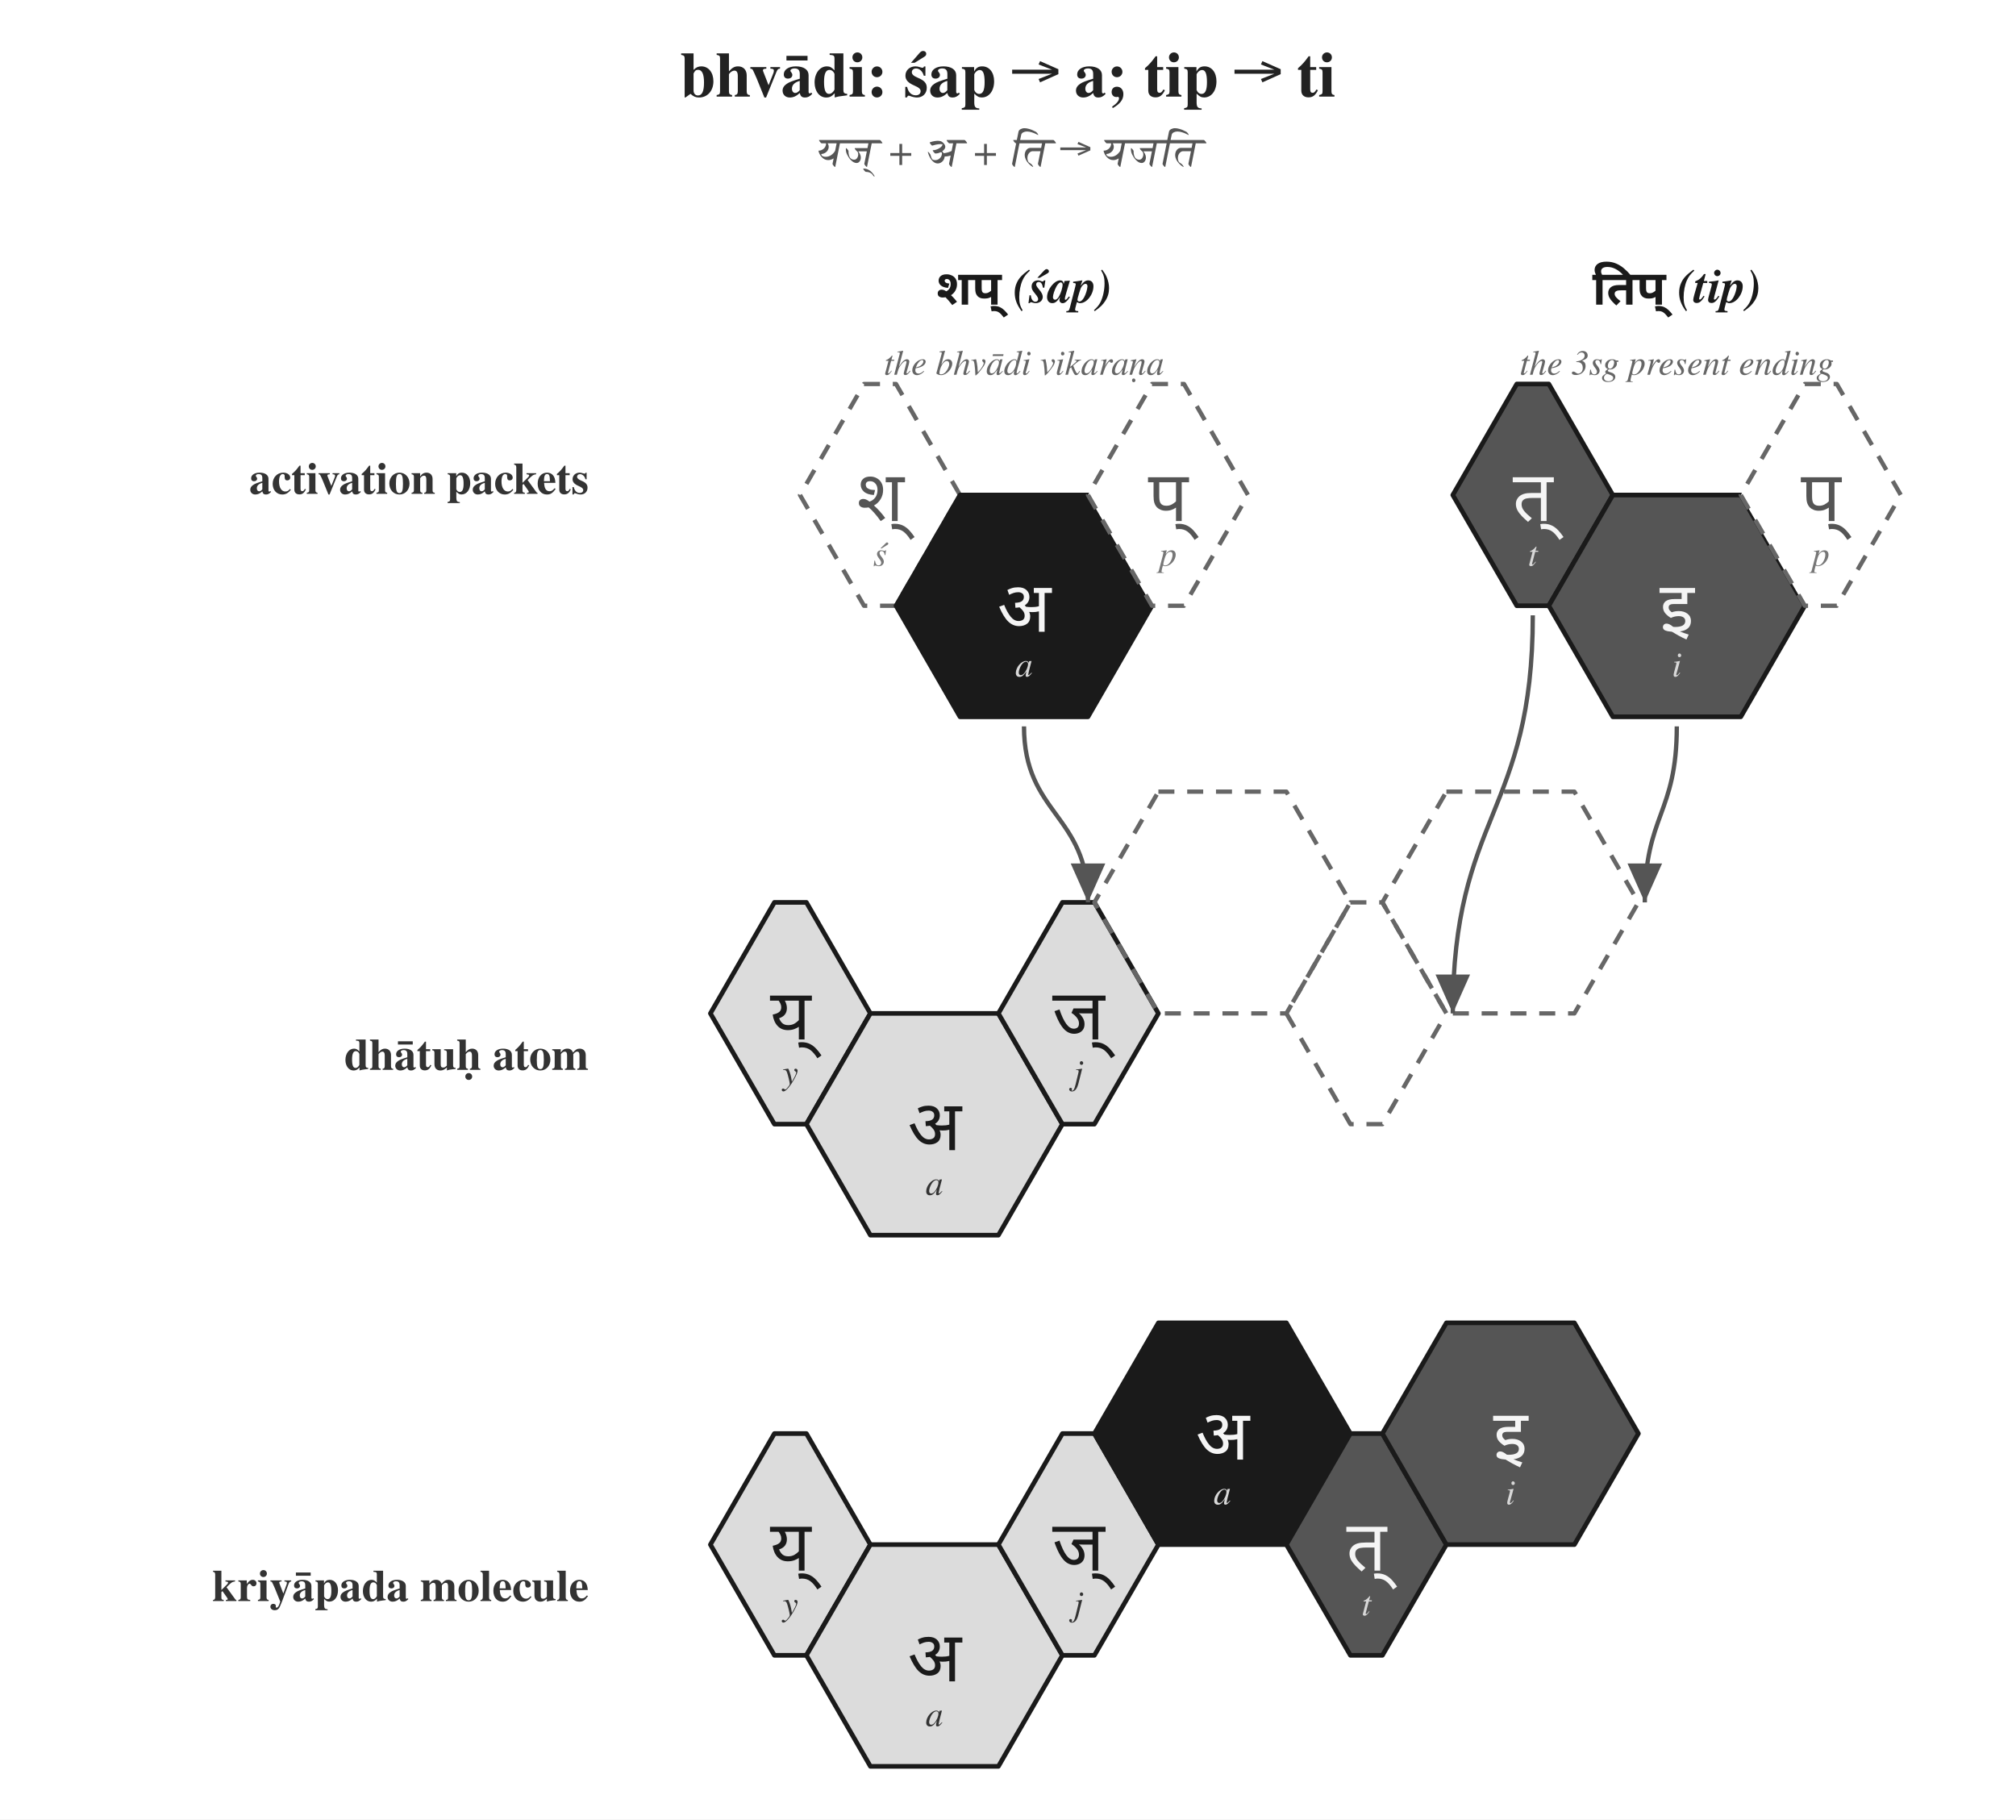
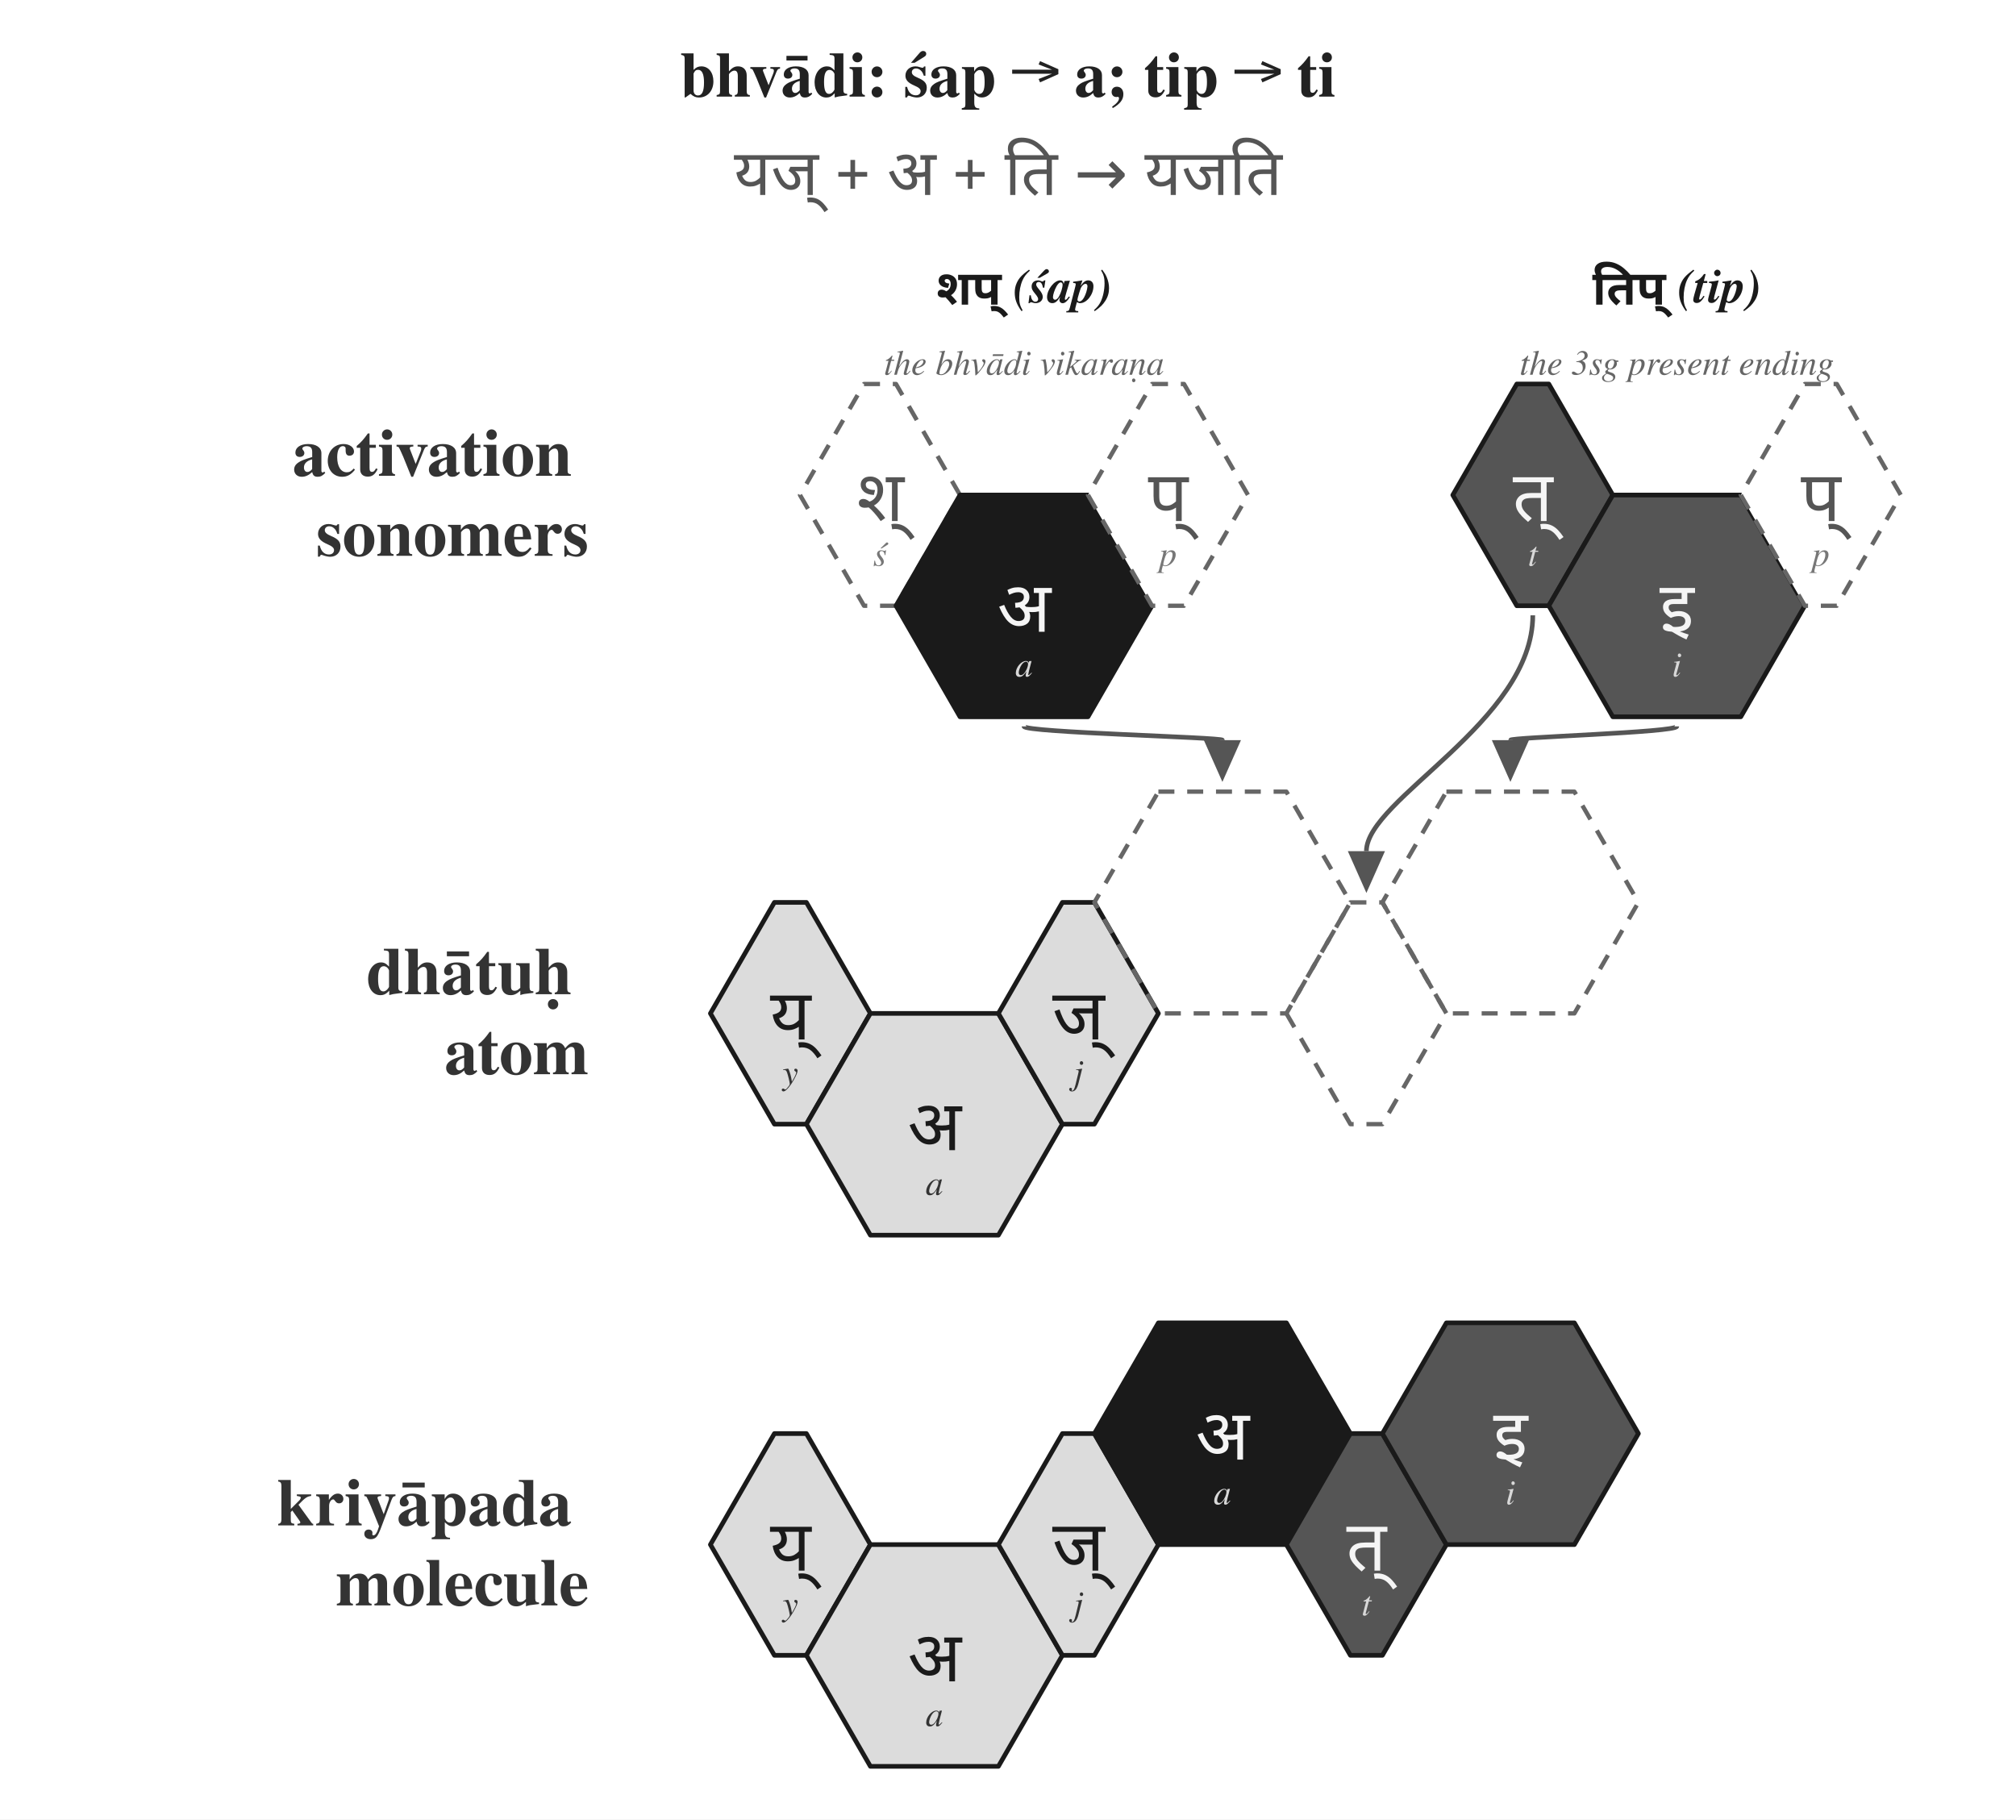
<svg xmlns="http://www.w3.org/2000/svg" viewBox="0 0 630.0 568.6" width="630.0" height="568.6">
  <rect x="0" y="0" width="630.0" height="568.6" fill="white" />
  <defs>
-     <marker id="arrowhead" markerWidth="10" markerHeight="8" refX="9" refY="4" orient="auto" markerUnits="strokeWidth">
+     <marker id="arrowhead" markerWidth="10" markerHeight="8" refX="0" refY="4" orient="auto" markerUnits="strokeWidth">
      <polygon points="0,0 9,4 0,8" fill="#555555" />
    </marker>
  </defs>
  <text x="315.0" y="24.0" font-family="Charter, Georgia, Times, serif" font-size="20" font-weight="700" text-anchor="middle" dominant-baseline="middle" fill="#222222">bhvādi: śap → a; tip → ti</text>
-   <text x="315.0" y="48.0" font-family="Charter, Georgia, Times, serif" font-size="13" font-style="italic" text-anchor="middle" dominant-baseline="middle" fill="#555555">यज् + अ + ति → यजति</text>
-   <text x="184.0" y="150.0" font-family="Charter, Georgia, Times, serif" font-size="14" font-weight="600" text-anchor="end" dominant-baseline="middle" fill="#333333">activation packets</text>
-   <text x="184.0" y="330.0" font-family="Charter, Georgia, Times, serif" font-size="14" font-weight="600" text-anchor="end" dominant-baseline="middle" fill="#333333">dhātuḥ atom</text>
-   <text x="184.0" y="496.0" font-family="Charter, Georgia, Times, serif" font-size="14" font-weight="600" text-anchor="end" dominant-baseline="middle" fill="#333333">kriyāpada molecule</text>
+   <text x="315.0" y="54.0" font-family="Noto Sans Devanagari, Kohinoor Devanagari, Devanagari MT, Arial Unicode MS, sans-serif" font-size="20" font-weight="500" text-anchor="middle" dominant-baseline="middle" fill="#555555">यज् + अ + ति → यजति</text>
+   <text x="184.0" y="154.7" font-family="Charter, Georgia, Times, serif" font-size="21" font-weight="700" text-anchor="end" dominant-baseline="middle" fill="#333333">
+     <tspan x="184.0" y="142.2">activation</tspan>
+     <tspan x="184.0" y="167.2">sonomers</tspan>
+   </text>
+   <text x="184.0" y="316.7" font-family="Charter, Georgia, Times, serif" font-size="21" font-weight="700" text-anchor="end" dominant-baseline="middle" fill="#333333">
+     <tspan x="184.0" y="304.2">dhātuḥ</tspan>
+     <tspan x="184.0" y="329.2">atom</tspan>
+   </text>
+   <text x="184.0" y="482.7" font-family="Charter, Georgia, Times, serif" font-size="21" font-weight="700" text-anchor="end" dominant-baseline="middle" fill="#333333">
+     <tspan x="184.0" y="470.2">kriyāpada</tspan>
+     <tspan x="184.0" y="495.2">molecule</tspan>
+   </text>
  <text x="320.0" y="90.0" font-family="Charter, Georgia, Times, serif" font-size="15" font-weight="700" text-anchor="middle" dominant-baseline="middle" fill="#1a1a1a">
    <tspan font-family="Noto Sans Devanagari, Kohinoor Devanagari, Devanagari MT, Arial Unicode MS, sans-serif">शप्</tspan>
    <tspan font-style="italic">(śap)</tspan>
  </text>
  <text x="320.0" y="114.0" font-family="Charter, Georgia, Times, serif" font-size="11" font-style="italic" text-anchor="middle" dominant-baseline="middle" fill="#666666">the bhvādi vikaraṇa</text>
  <polygon points="270.0,120.0 280.0,120.0 300.0,154.7 280.0,189.3 270.0,189.3 250.0,154.7" fill="white" stroke="#666666" stroke-width="1.35" stroke-dasharray="5 4" stroke-linejoin="round" />
  <text x="275.0" y="155.2" font-family="Noto Sans Devanagari, Kohinoor Devanagari, Devanagari MT, Arial Unicode MS, sans-serif" font-size="22" font-weight="500" text-anchor="middle" dominant-baseline="middle" fill="#555555">श्</text>
  <text x="275.0" y="173.7" font-family="Charter, Georgia, Times, serif" font-size="11" font-style="italic" text-anchor="middle" dominant-baseline="middle" fill="#777777">ś</text>
  <polygon points="300.0,154.7 340.0,154.7 360.0,189.3 340.0,224.0 300.0,224.0 280.0,189.3" fill="#1a1a1a" stroke="#1a1a1a" stroke-width="1.45" stroke-linejoin="round" />
  <text x="320.0" y="189.8" font-family="Noto Sans Devanagari, Kohinoor Devanagari, Devanagari MT, Arial Unicode MS, sans-serif" font-size="22" font-weight="500" text-anchor="middle" dominant-baseline="middle" fill="#f5f5f5">अ</text>
  <text x="320.0" y="208.3" font-family="Charter, Georgia, Times, serif" font-size="11" font-style="italic" text-anchor="middle" dominant-baseline="middle" fill="#d8d8d8">a</text>
  <polygon points="360.0,120.0 370.0,120.0 390.0,154.7 370.0,189.3 360.0,189.3 340.0,154.7" fill="white" stroke="#666666" stroke-width="1.35" stroke-dasharray="5 4" stroke-linejoin="round" />
  <text x="365.0" y="155.2" font-family="Noto Sans Devanagari, Kohinoor Devanagari, Devanagari MT, Arial Unicode MS, sans-serif" font-size="22" font-weight="500" text-anchor="middle" dominant-baseline="middle" fill="#555555">प्</text>
  <text x="365.0" y="173.7" font-family="Charter, Georgia, Times, serif" font-size="11" font-style="italic" text-anchor="middle" dominant-baseline="middle" fill="#777777">p</text>
  <text x="524.0" y="90.0" font-family="Charter, Georgia, Times, serif" font-size="15" font-weight="700" text-anchor="middle" dominant-baseline="middle" fill="#1a1a1a">
    <tspan font-family="Noto Sans Devanagari, Kohinoor Devanagari, Devanagari MT, Arial Unicode MS, sans-serif">तिप्</tspan>
    <tspan font-style="italic">(tip)</tspan>
  </text>
  <text x="524.0" y="114.0" font-family="Charter, Georgia, Times, serif" font-size="11" font-style="italic" text-anchor="middle" dominant-baseline="middle" fill="#666666">the 3sg present ending</text>
  <polygon points="474.0,120.0 484.0,120.0 504.0,154.7 484.0,189.3 474.0,189.3 454.0,154.7" fill="#555555" stroke="#1a1a1a" stroke-width="1.45" stroke-linejoin="round" />
  <text x="479.0" y="155.2" font-family="Noto Sans Devanagari, Kohinoor Devanagari, Devanagari MT, Arial Unicode MS, sans-serif" font-size="22" font-weight="500" text-anchor="middle" dominant-baseline="middle" fill="#f5f5f5">त्</text>
  <text x="479.0" y="173.7" font-family="Charter, Georgia, Times, serif" font-size="11" font-style="italic" text-anchor="middle" dominant-baseline="middle" fill="#d8d8d8">t</text>
  <polygon points="504.0,154.7 544.0,154.7 564.0,189.3 544.0,224.0 504.0,224.0 484.0,189.3" fill="#555555" stroke="#1a1a1a" stroke-width="1.45" stroke-linejoin="round" />
  <text x="524.0" y="189.8" font-family="Noto Sans Devanagari, Kohinoor Devanagari, Devanagari MT, Arial Unicode MS, sans-serif" font-size="22" font-weight="500" text-anchor="middle" dominant-baseline="middle" fill="#f5f5f5">इ</text>
  <text x="524.0" y="208.3" font-family="Charter, Georgia, Times, serif" font-size="11" font-style="italic" text-anchor="middle" dominant-baseline="middle" fill="#d8d8d8">i</text>
  <polygon points="564.0,120.0 574.0,120.0 594.0,154.7 574.0,189.3 564.0,189.3 544.0,154.7" fill="white" stroke="#666666" stroke-width="1.35" stroke-dasharray="5 4" stroke-linejoin="round" />
  <text x="569.0" y="155.2" font-family="Noto Sans Devanagari, Kohinoor Devanagari, Devanagari MT, Arial Unicode MS, sans-serif" font-size="22" font-weight="500" text-anchor="middle" dominant-baseline="middle" fill="#555555">प्</text>
  <text x="569.0" y="173.7" font-family="Charter, Georgia, Times, serif" font-size="11" font-style="italic" text-anchor="middle" dominant-baseline="middle" fill="#777777">p</text>
  <polygon points="242.0,282.0 252.0,282.0 272.0,316.7 252.0,351.3 242.0,351.3 222.0,316.7" fill="#dcdcdc" stroke="#1a1a1a" stroke-width="1.45" stroke-linejoin="round" />
  <text x="247.0" y="317.2" font-family="Noto Sans Devanagari, Kohinoor Devanagari, Devanagari MT, Arial Unicode MS, sans-serif" font-size="22" font-weight="500" text-anchor="middle" dominant-baseline="middle" fill="#1a1a1a">य्</text>
  <text x="247.0" y="335.7" font-family="Charter, Georgia, Times, serif" font-size="11" font-style="italic" text-anchor="middle" dominant-baseline="middle" fill="#333333">y</text>
  <polygon points="272.0,316.7 312.0,316.7 332.0,351.3 312.0,386.0 272.0,386.0 252.0,351.3" fill="#dcdcdc" stroke="#1a1a1a" stroke-width="1.45" stroke-linejoin="round" />
  <text x="292.0" y="351.8" font-family="Noto Sans Devanagari, Kohinoor Devanagari, Devanagari MT, Arial Unicode MS, sans-serif" font-size="22" font-weight="500" text-anchor="middle" dominant-baseline="middle" fill="#1a1a1a">अ</text>
  <text x="292.0" y="370.3" font-family="Charter, Georgia, Times, serif" font-size="11" font-style="italic" text-anchor="middle" dominant-baseline="middle" fill="#333333">a</text>
  <polygon points="332.0,282.0 342.0,282.0 362.0,316.7 342.0,351.3 332.0,351.3 312.0,316.7" fill="#dcdcdc" stroke="#1a1a1a" stroke-width="1.45" stroke-linejoin="round" />
  <text x="337.0" y="317.2" font-family="Noto Sans Devanagari, Kohinoor Devanagari, Devanagari MT, Arial Unicode MS, sans-serif" font-size="22" font-weight="500" text-anchor="middle" dominant-baseline="middle" fill="#1a1a1a">ज्</text>
  <text x="337.0" y="335.7" font-family="Charter, Georgia, Times, serif" font-size="11" font-style="italic" text-anchor="middle" dominant-baseline="middle" fill="#333333">j</text>
  <polygon points="362.0,247.4 402.0,247.4 422.0,282.0 402.0,316.7 362.0,316.7 342.0,282.0" fill="none" stroke="#666666" stroke-width="1.35" stroke-dasharray="5 4" stroke-linejoin="round" />
  <polygon points="422.0,282.0 432.0,282.0 452.0,316.7 432.0,351.3 422.0,351.3 402.0,316.7" fill="none" stroke="#666666" stroke-width="1.35" stroke-dasharray="5 4" stroke-linejoin="round" />
  <polygon points="452.0,247.4 492.0,247.4 512.0,282.0 492.0,316.7 452.0,316.7 432.0,282.0" fill="none" stroke="#666666" stroke-width="1.35" stroke-dasharray="5 4" stroke-linejoin="round" />
-   <path d="M 320.0,227.0 C 320.0,254.5 340.0,254.5 340.0,282.0" fill="none" stroke="#555555" stroke-width="1.35" marker-end="url(#arrowhead)" />
-   <path d="M 479.0,192.3 C 479.0,254.5 454.0,254.5 454.0,316.7" fill="none" stroke="#555555" stroke-width="1.35" marker-end="url(#arrowhead)" />
-   <path d="M 524.0,227.0 C 524.0,254.5 514.0,254.5 514.0,282.0" fill="none" stroke="#555555" stroke-width="1.35" marker-end="url(#arrowhead)" />
+   <path d="M 320.0,227.0 C 320.0,228.9 382.0,230.4 382.0,231.3" fill="none" stroke="#555555" stroke-width="1.45" marker-end="url(#arrowhead)" />
+   <path d="M 479.0,192.3 C 479.0,225.5 427.0,249.8 427.0,266.0" fill="none" stroke="#555555" stroke-width="1.45" marker-end="url(#arrowhead)" />
+   <path d="M 524.0,227.0 C 524.0,228.9 472.0,230.4 472.0,231.3" fill="none" stroke="#555555" stroke-width="1.45" marker-end="url(#arrowhead)" />
  <polygon points="242.0,448.0 252.0,448.0 272.0,482.7 252.0,517.3 242.0,517.3 222.0,482.7" fill="#dcdcdc" stroke="#1a1a1a" stroke-width="1.45" stroke-linejoin="round" />
  <text x="247.0" y="483.2" font-family="Noto Sans Devanagari, Kohinoor Devanagari, Devanagari MT, Arial Unicode MS, sans-serif" font-size="22" font-weight="500" text-anchor="middle" dominant-baseline="middle" fill="#1a1a1a">य्</text>
  <text x="247.0" y="501.7" font-family="Charter, Georgia, Times, serif" font-size="11" font-style="italic" text-anchor="middle" dominant-baseline="middle" fill="#333333">y</text>
  <polygon points="272.0,482.7 312.0,482.7 332.0,517.3 312.0,552.0 272.0,552.0 252.0,517.3" fill="#dcdcdc" stroke="#1a1a1a" stroke-width="1.45" stroke-linejoin="round" />
  <text x="292.0" y="517.8" font-family="Noto Sans Devanagari, Kohinoor Devanagari, Devanagari MT, Arial Unicode MS, sans-serif" font-size="22" font-weight="500" text-anchor="middle" dominant-baseline="middle" fill="#1a1a1a">अ</text>
  <text x="292.0" y="536.3" font-family="Charter, Georgia, Times, serif" font-size="11" font-style="italic" text-anchor="middle" dominant-baseline="middle" fill="#333333">a</text>
  <polygon points="332.0,448.0 342.0,448.0 362.0,482.7 342.0,517.3 332.0,517.3 312.0,482.7" fill="#dcdcdc" stroke="#1a1a1a" stroke-width="1.45" stroke-linejoin="round" />
  <text x="337.0" y="483.2" font-family="Noto Sans Devanagari, Kohinoor Devanagari, Devanagari MT, Arial Unicode MS, sans-serif" font-size="22" font-weight="500" text-anchor="middle" dominant-baseline="middle" fill="#1a1a1a">ज्</text>
  <text x="337.0" y="501.7" font-family="Charter, Georgia, Times, serif" font-size="11" font-style="italic" text-anchor="middle" dominant-baseline="middle" fill="#333333">j</text>
  <polygon points="362.0,413.4 402.0,413.4 422.0,448.0 402.0,482.7 362.0,482.7 342.0,448.0" fill="#1a1a1a" stroke="#1a1a1a" stroke-width="1.45" stroke-linejoin="round" />
  <text x="382.0" y="448.5" font-family="Noto Sans Devanagari, Kohinoor Devanagari, Devanagari MT, Arial Unicode MS, sans-serif" font-size="22" font-weight="500" text-anchor="middle" dominant-baseline="middle" fill="#f5f5f5">अ</text>
  <text x="382.0" y="467.0" font-family="Charter, Georgia, Times, serif" font-size="11" font-style="italic" text-anchor="middle" dominant-baseline="middle" fill="#d8d8d8">a</text>
  <polygon points="422.0,448.0 432.0,448.0 452.0,482.7 432.0,517.3 422.0,517.3 402.0,482.7" fill="#555555" stroke="#1a1a1a" stroke-width="1.45" stroke-linejoin="round" />
  <text x="427.0" y="483.2" font-family="Noto Sans Devanagari, Kohinoor Devanagari, Devanagari MT, Arial Unicode MS, sans-serif" font-size="22" font-weight="500" text-anchor="middle" dominant-baseline="middle" fill="#f5f5f5">त्</text>
  <text x="427.0" y="501.7" font-family="Charter, Georgia, Times, serif" font-size="11" font-style="italic" text-anchor="middle" dominant-baseline="middle" fill="#d8d8d8">t</text>
  <polygon points="452.0,413.4 492.0,413.4 512.0,448.0 492.0,482.7 452.0,482.7 432.0,448.0" fill="#555555" stroke="#1a1a1a" stroke-width="1.45" stroke-linejoin="round" />
  <text x="472.0" y="448.5" font-family="Noto Sans Devanagari, Kohinoor Devanagari, Devanagari MT, Arial Unicode MS, sans-serif" font-size="22" font-weight="500" text-anchor="middle" dominant-baseline="middle" fill="#f5f5f5">इ</text>
  <text x="472.0" y="467.0" font-family="Charter, Georgia, Times, serif" font-size="11" font-style="italic" text-anchor="middle" dominant-baseline="middle" fill="#d8d8d8">i</text>
</svg>
